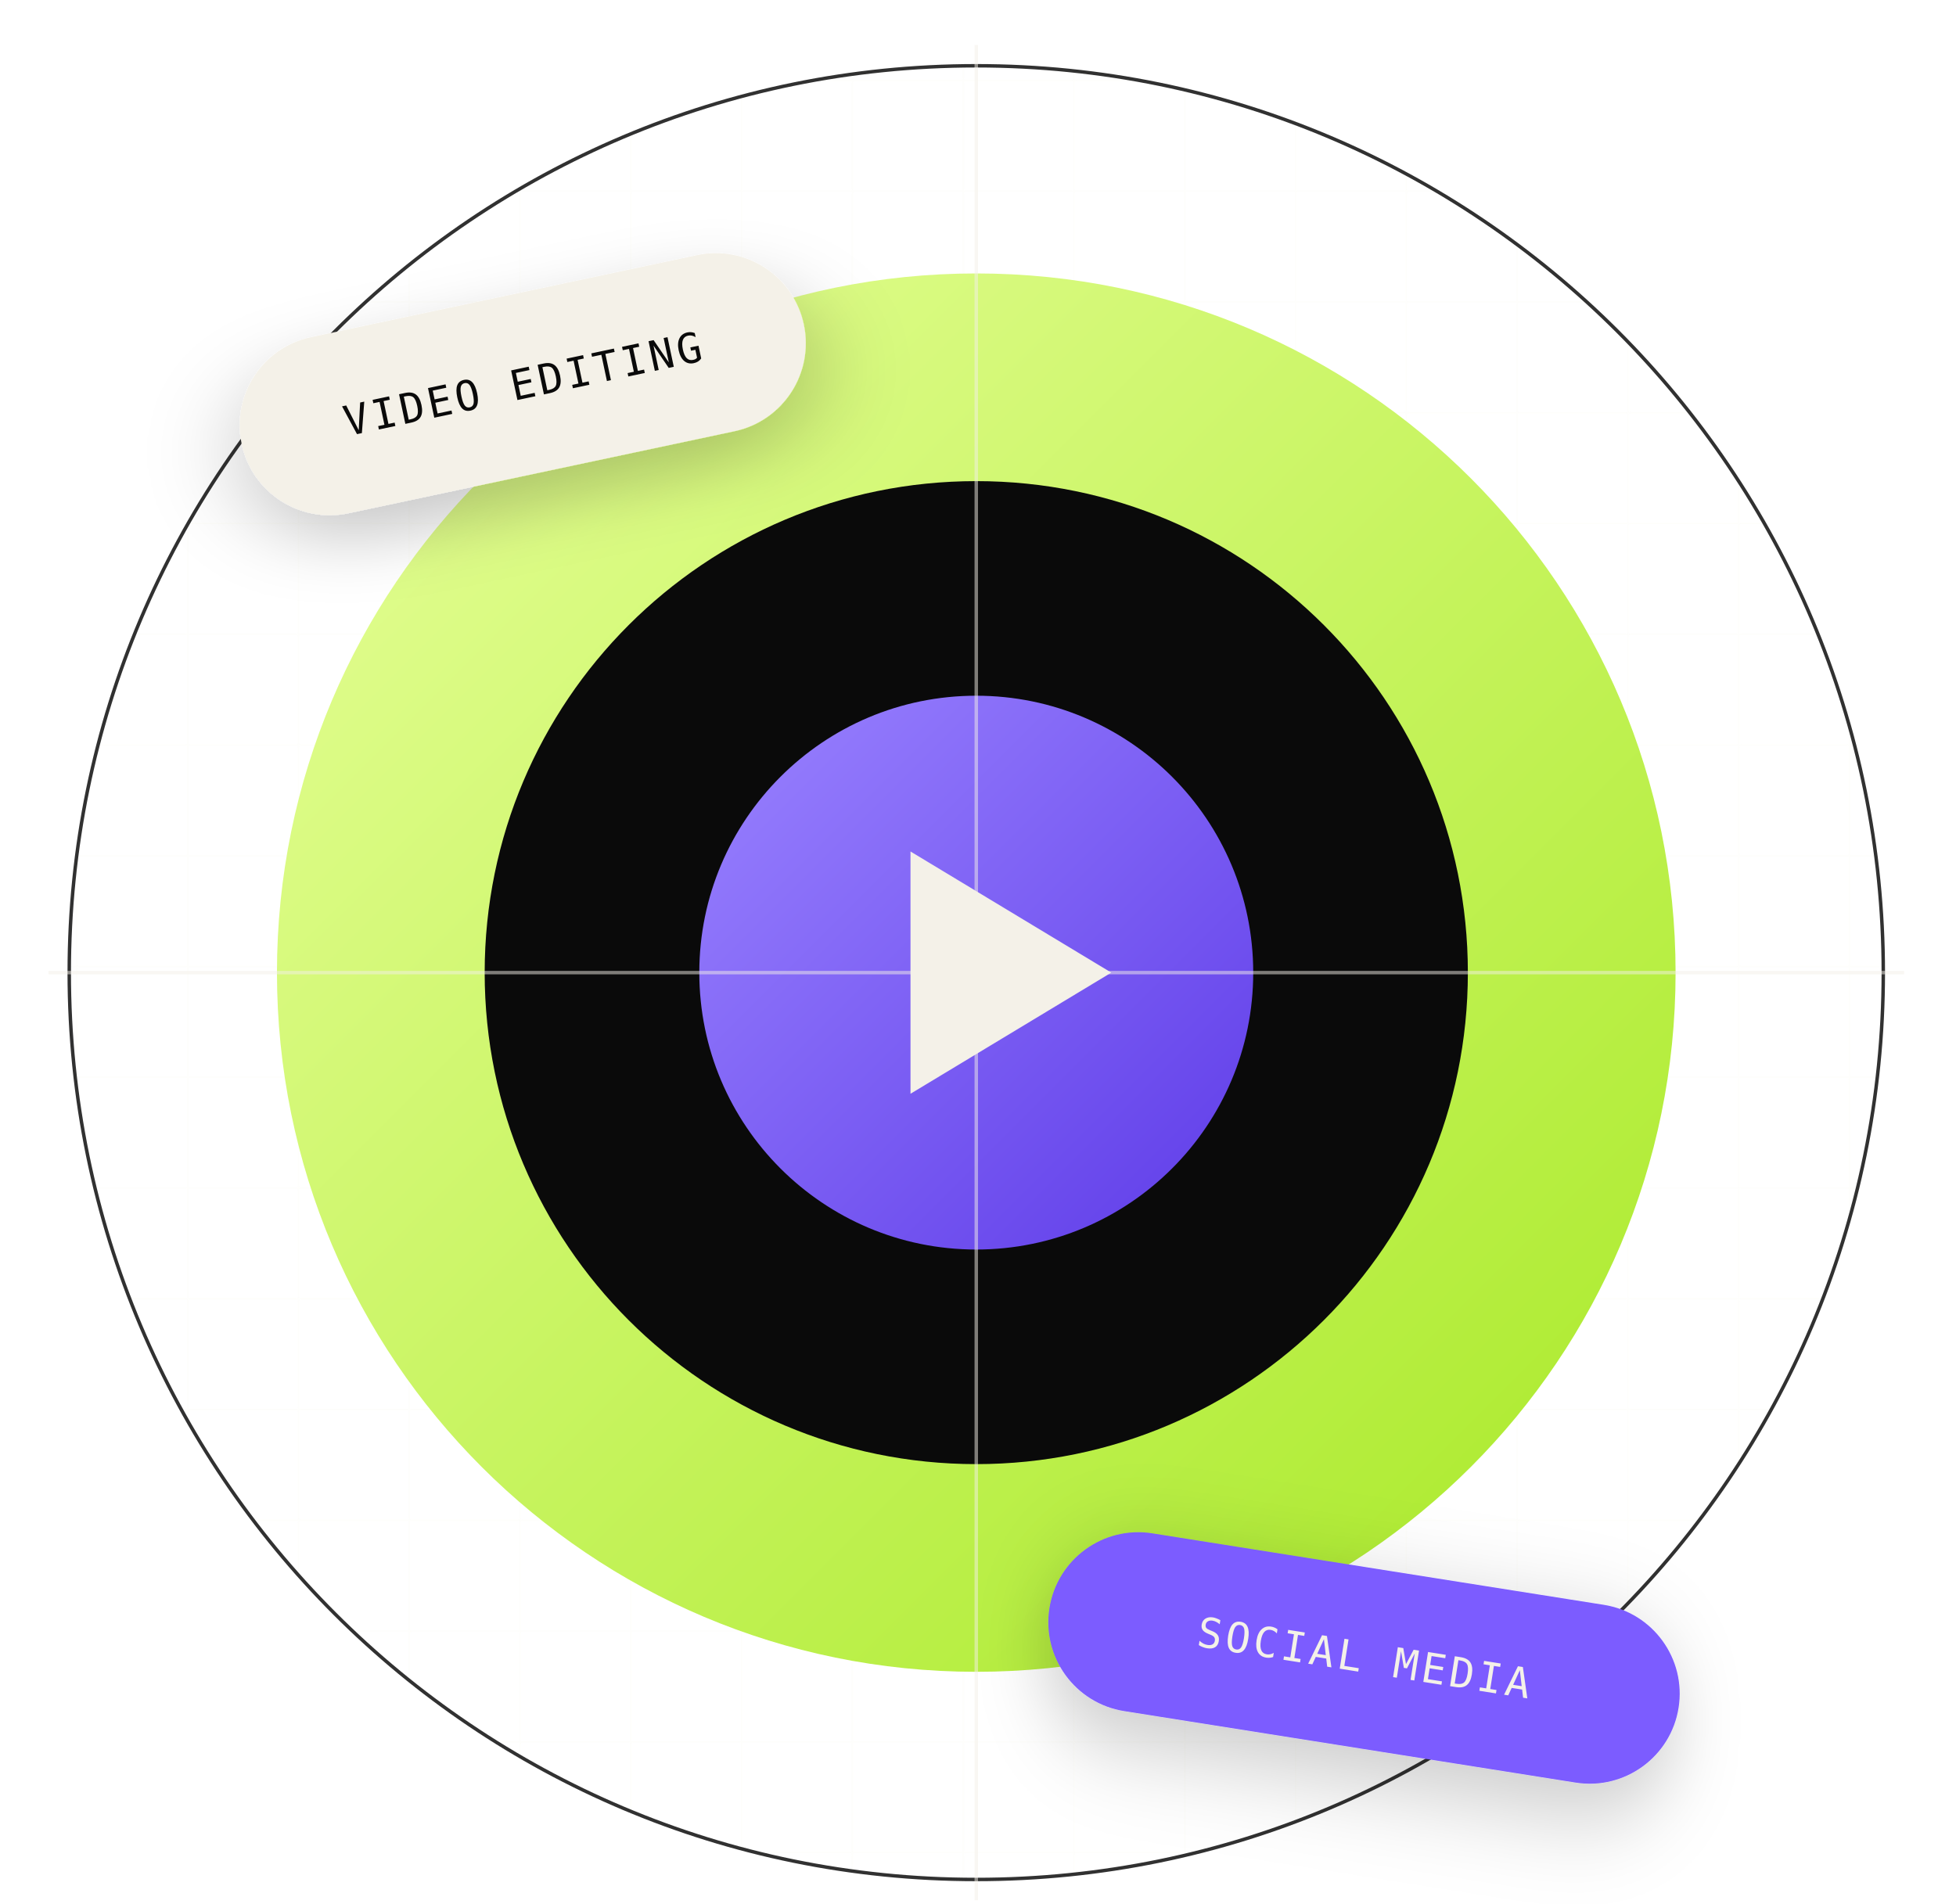
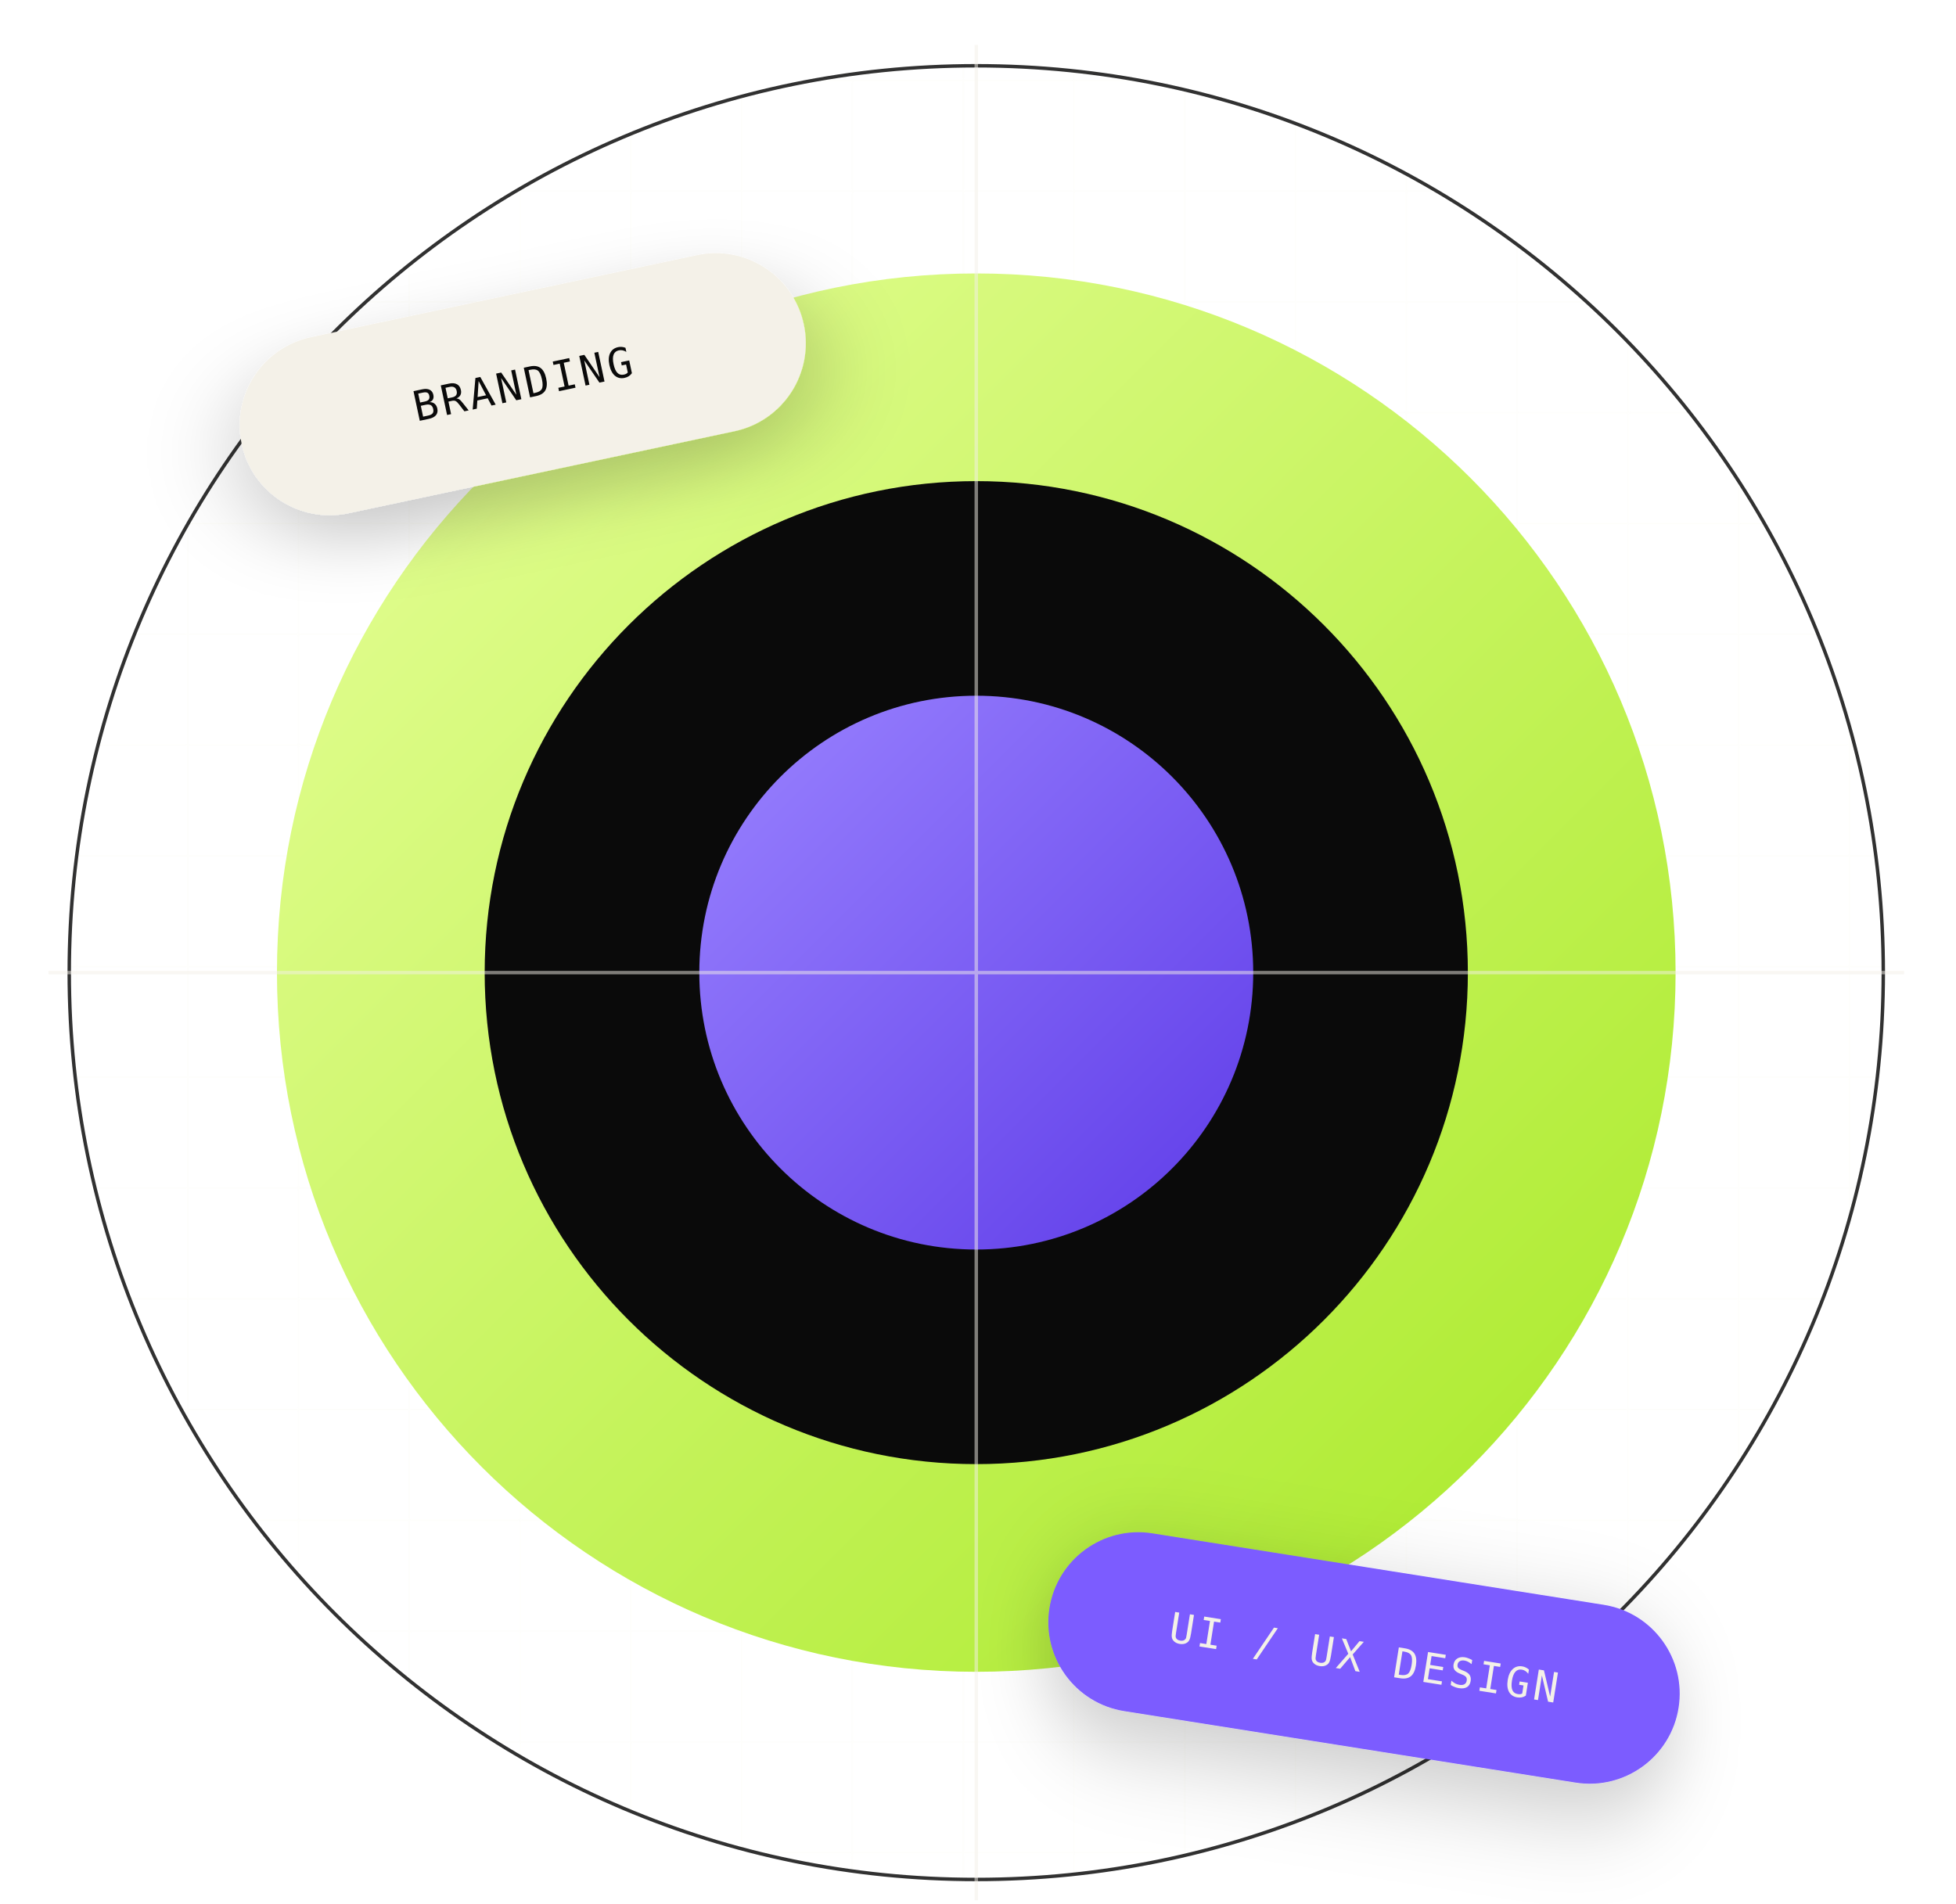
<svg xmlns="http://www.w3.org/2000/svg" viewBox="810 105 565 550">
  <defs>
    <linearGradient id="limeGlow" x1="0" y1="0" x2="1" y2="1">
      <stop offset="0" stop-color="#E7FF9A" />
      <stop offset="1" stop-color="#A8E926" />
    </linearGradient>
    <linearGradient id="violetGlow" x1="0" y1="0" x2="1" y2="1">
      <stop offset="0" stop-color="#9A83FF" />
      <stop offset="1" stop-color="#5E3BE8" />
    </linearGradient>
    <linearGradient id="wineGlow" x1="0" y1="0" x2="1" y2="1">
      <stop offset="0" stop-color="#8A183B" />
      <stop offset="1" stop-color="#3F071B" />
    </linearGradient>
    <pattern id="grid" width="32" height="32" patternUnits="userSpaceOnUse">
      <path d="M32 0H0V32" fill="none" stroke="#F4F1E8" stroke-opacity=".12" stroke-width="1" />
    </pattern>
    <pattern id="gridDark" width="24" height="24" patternUnits="userSpaceOnUse">
      <path d="M24 0H0V24" fill="none" stroke="#0A0A0A" stroke-opacity=".14" stroke-width="1" />
    </pattern>
    <filter id="shadow" x="-30%" y="-30%" width="160%" height="160%">
      <feDropShadow dx="0" dy="20" stdDeviation="22" flood-color="#000000" flood-opacity=".28" />
    </filter>
    <filter id="shadowSmall" x="-30%" y="-30%" width="160%" height="160%">
      <feDropShadow dx="0" dy="8" stdDeviation="12" flood-color="#000000" flood-opacity=".22" />
    </filter>
    <clipPath id="desktopClip">
      <rect width="1440" height="5200" rx="2" />
    </clipPath>
    <clipPath id="mobileClip">
      <rect width="390" height="5200" rx="28" />
    </clipPath>
    <style>
      .display{font-family:'Space Grotesk',Arial,sans-serif;font-weight:700;letter-spacing:-.045em}
      .heading{font-family:'Space Grotesk',Arial,sans-serif;font-weight:700;letter-spacing:-.025em}
      .medium{font-family:'Space Grotesk',Arial,sans-serif;font-weight:500}
      .body{font-family:'DM Sans',Arial,sans-serif;font-weight:400}
      .mono{font-family:'IBM Plex Mono',monospace;font-weight:500;letter-spacing:.08em}
      .paper{fill:#F4F1E8}.ink{fill:#0A0A0A}.muted{fill:#B7B3A9}.lime{fill:#C8FF45}.violet{fill:#7C5CFF}
    .badge{animation:float 6s ease-in-out infinite}.uiux{animation-delay:-3s}@keyframes float{0%,100%{transform:translateY(0)}50%{transform:translateY(-8px)}}@media(prefers-reduced-motion:reduce){.badge{animation:none}}</style>
  </defs>
  <circle cx="1092" cy="386" r="262" fill="url(#grid)" stroke="#313131" />
  <circle cx="1092" cy="386" r="202" fill="url(#limeGlow)" />
  <circle cx="1092" cy="386" r="142" fill="#0A0A0A" />
  <circle cx="1092" cy="386" r="80" fill="url(#violetGlow)" />
  <path d="M1092 118V654M824 386H1360" stroke="#F4F1E8" stroke-opacity=".5" />
-   <path d="M1073 351L1073 421L1131 386Z" fill="#F4F1E8" />
  <g transform="rotate(-12 961 216)">
    <g class="badge branding">
      <rect x="878" y="190" width="166" height="52" rx="26" fill="#F4F1E8" filter="url(#shadowSmall)" />
-       <text x="961" y="216" text-anchor="middle" dominant-baseline="central" class="mono ink" font-size="12">VIDEO EDITING</text>
+       <text x="961" y="216" text-anchor="middle" dominant-baseline="central" class="mono ink" font-size="12">BRANDING</text>
    </g>
  </g>
  <g transform="rotate(9 1204 584)">
    <g class="badge uiux">
      <rect x="1112" y="558" width="184" height="52" rx="26" fill="#7C5CFF" filter="url(#shadowSmall)" />
-       <text x="1204" y="584" text-anchor="middle" dominant-baseline="central" class="mono paper" font-size="12">SOCIAL MEDIA</text>
+       <text x="1204" y="584" text-anchor="middle" dominant-baseline="central" class="mono paper" font-size="12">UI / UX DESIGN</text>
    </g>
  </g>
</svg>
